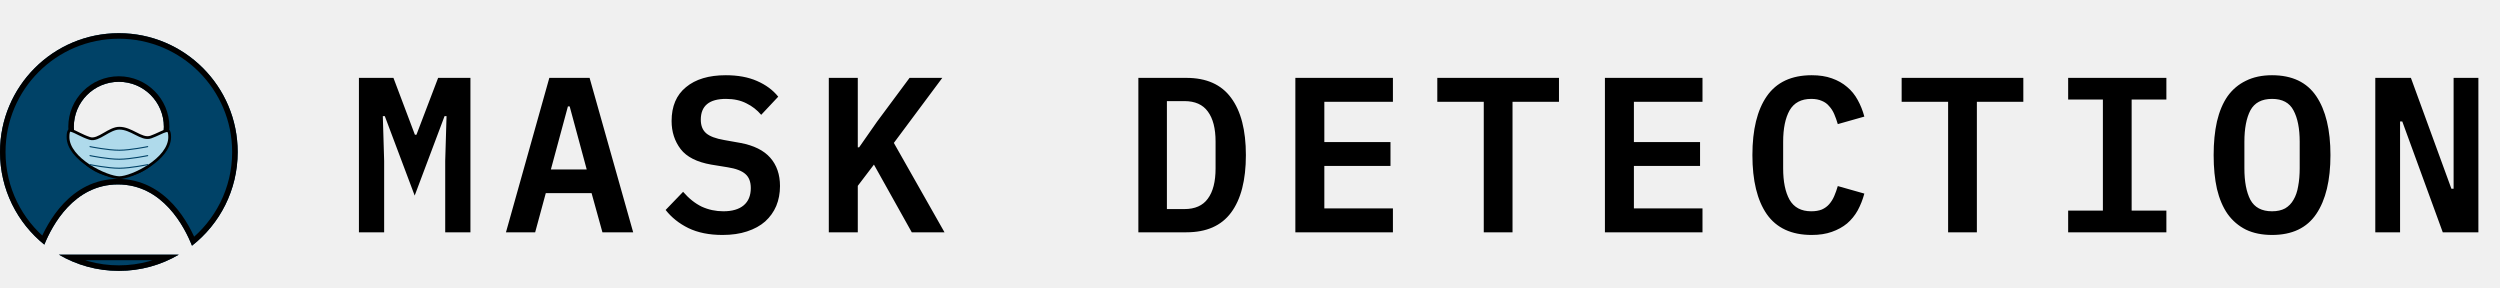
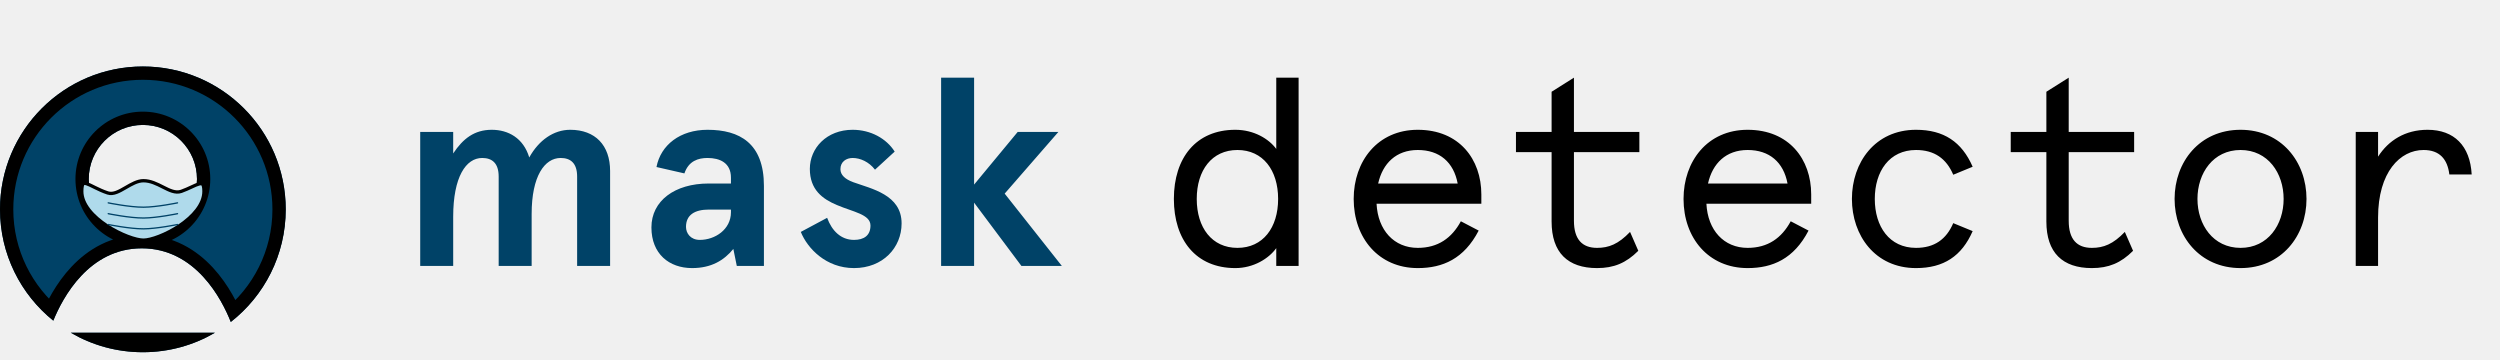
- <svg xmlns="http://www.w3.org/2000/svg" width="226" height="26" viewBox="0 0 226 26" fill="none">
-   <path d="M40.247 14.54L40.367 10.5H40.187L37.487 17.68L34.787 10.5H34.607L34.727 14.54V21H32.447V7.04H35.567L37.507 12.18H37.647L39.607 7.04H42.527V21H40.247V14.54ZM54.459 21L53.479 17.46H49.339L48.379 21H45.739L49.659 7.04H53.299L57.239 21H54.459ZM51.499 9.62H51.339L49.799 15.32H53.039L51.499 9.62ZM65.312 21.24C64.112 21.24 63.085 21.033 62.232 20.62C61.392 20.207 60.705 19.66 60.172 18.98L61.752 17.34C62.272 17.94 62.832 18.387 63.432 18.68C64.045 18.96 64.698 19.1 65.392 19.1C66.192 19.1 66.805 18.92 67.232 18.56C67.658 18.2 67.872 17.68 67.872 17C67.872 16.44 67.712 16.02 67.392 15.74C67.072 15.447 66.532 15.24 65.772 15.12L64.292 14.88C62.998 14.653 62.078 14.187 61.532 13.48C60.985 12.76 60.712 11.913 60.712 10.94C60.712 9.607 61.145 8.587 62.012 7.88C62.878 7.16 64.078 6.8 65.612 6.8C66.705 6.8 67.645 6.973 68.432 7.32C69.232 7.667 69.872 8.14 70.352 8.74L68.812 10.38C68.438 9.94 67.992 9.593 67.472 9.34C66.952 9.073 66.338 8.94 65.632 8.94C64.112 8.94 63.352 9.567 63.352 10.82C63.352 11.353 63.512 11.76 63.832 12.04C64.152 12.32 64.698 12.527 65.472 12.66L66.932 12.92C68.145 13.147 69.045 13.593 69.632 14.26C70.218 14.927 70.512 15.78 70.512 16.82C70.512 17.473 70.398 18.073 70.172 18.62C69.945 19.153 69.612 19.62 69.172 20.02C68.732 20.407 68.185 20.707 67.532 20.92C66.892 21.133 66.152 21.24 65.312 21.24ZM79.004 14.88L77.544 16.8V21H74.924V7.04H77.544V13.32H77.664L79.284 11L82.224 7.04H85.184L80.804 12.92L85.384 21H82.424L79.004 14.88ZM102.908 7.04H107.248C109.061 7.04 110.408 7.64 111.288 8.84C112.181 10.04 112.628 11.767 112.628 14.02C112.628 16.287 112.181 18.02 111.288 19.22C110.408 20.407 109.061 21 107.248 21H102.908V7.04ZM107.068 18.9C108.028 18.9 108.735 18.587 109.188 17.96C109.655 17.333 109.888 16.42 109.888 15.22V12.8C109.888 11.613 109.655 10.707 109.188 10.08C108.735 9.453 108.028 9.14 107.068 9.14H105.488V18.9H107.068ZM117.1 21V7.04H125.92V9.2H119.72V12.84H125.7V15H119.72V18.84H125.92V21H117.1ZM136.732 9.2V21H134.132V9.2H129.932V7.04H140.932V9.2H136.732ZM145.085 21V7.04H153.905V9.2H147.705V12.84H153.685V15H147.705V18.84H153.905V21H145.085ZM163.777 21.24C161.95 21.24 160.597 20.613 159.717 19.36C158.85 18.107 158.417 16.327 158.417 14.02C158.417 11.727 158.85 9.953 159.717 8.7C160.597 7.433 161.95 6.8 163.777 6.8C164.47 6.8 165.077 6.893 165.597 7.08C166.13 7.267 166.59 7.527 166.977 7.86C167.364 8.18 167.684 8.573 167.937 9.04C168.19 9.493 168.39 9.993 168.537 10.54L166.137 11.22C166.044 10.9 165.937 10.6 165.817 10.32C165.697 10.04 165.544 9.8 165.357 9.6C165.184 9.387 164.964 9.227 164.697 9.12C164.43 9 164.11 8.94 163.737 8.94C162.83 8.94 162.177 9.287 161.777 9.98C161.39 10.673 161.197 11.62 161.197 12.82V15.22C161.197 16.42 161.39 17.367 161.777 18.06C162.177 18.753 162.83 19.1 163.737 19.1C164.11 19.1 164.43 19.047 164.697 18.94C164.964 18.82 165.184 18.66 165.357 18.46C165.544 18.247 165.697 18 165.817 17.72C165.937 17.44 166.044 17.14 166.137 16.82L168.537 17.5C168.39 18.047 168.19 18.553 167.937 19.02C167.684 19.473 167.364 19.867 166.977 20.2C166.59 20.52 166.13 20.773 165.597 20.96C165.077 21.147 164.47 21.24 163.777 21.24ZM178.709 9.2V21H176.109V9.2H171.909V7.04H182.909V9.2H178.709ZM186.961 21V19.04H190.101V9H186.961V7.04H195.841V9H192.701V19.04H195.841V21H186.961ZM205.393 21.24C204.487 21.24 203.7 21.08 203.033 20.76C202.367 20.427 201.813 19.953 201.373 19.34C200.947 18.727 200.627 17.973 200.413 17.08C200.213 16.187 200.113 15.167 200.113 14.02C200.113 12.887 200.213 11.873 200.413 10.98C200.627 10.073 200.947 9.313 201.373 8.7C201.813 8.087 202.367 7.62 203.033 7.3C203.7 6.967 204.487 6.8 205.393 6.8C207.207 6.8 208.54 7.433 209.393 8.7C210.247 9.967 210.673 11.74 210.673 14.02C210.673 16.3 210.247 18.073 209.393 19.34C208.54 20.607 207.207 21.24 205.393 21.24ZM205.393 19.1C205.86 19.1 206.253 19.013 206.573 18.84C206.893 18.653 207.147 18.393 207.333 18.06C207.533 17.727 207.673 17.32 207.753 16.84C207.847 16.347 207.893 15.8 207.893 15.2V12.82C207.893 11.62 207.707 10.673 207.333 9.98C206.973 9.287 206.327 8.94 205.393 8.94C204.46 8.94 203.807 9.287 203.433 9.98C203.073 10.673 202.893 11.62 202.893 12.82V15.22C202.893 16.42 203.073 17.367 203.433 18.06C203.807 18.753 204.46 19.1 205.393 19.1ZM217.166 10.98H216.966V21H214.726V7.04H217.946L221.606 17.06H221.806V7.04H224.046V21H220.826L217.166 10.98Z" fill="black" />
-   <mask id="path-2-inside-1" fill="white">
-     <path fill-rule="evenodd" clip-rule="evenodd" d="M16.163 23.022C14.572 23.953 12.72 24.487 10.744 24.487C8.767 24.487 6.915 23.953 5.324 23.022H16.163ZM17.356 22.212C16.677 20.5 14.706 16.674 10.662 16.674C6.694 16.674 4.722 20.359 4.008 22.114C1.564 20.144 0 17.127 0 13.744C0 7.81 4.81 3 10.744 3C16.677 3 21.487 7.81 21.487 13.744C21.487 17.183 19.871 20.245 17.356 22.212ZM14.813 11.465C14.813 13.712 12.991 15.534 10.744 15.534C8.496 15.534 6.674 13.712 6.674 11.465C6.674 9.217 8.496 7.395 10.744 7.395C12.991 7.395 14.813 9.217 14.813 11.465Z" />
+ <svg xmlns="http://www.w3.org/2000/svg" width="188" height="27" viewBox="0 0 188 27" fill="none">
+   <mask id="path-1-inside-1" fill="white">
+     <path fill-rule="evenodd" clip-rule="evenodd" d="M16.163 25.022C14.572 25.953 12.72 26.487 10.744 26.487C8.767 26.487 6.915 25.953 5.324 25.022H16.163ZM17.356 24.212C16.677 22.5 14.706 18.674 10.662 18.674C6.694 18.674 4.722 22.359 4.008 24.114C1.564 22.144 0 19.127 0 15.744C0 9.81 4.81 5 10.744 5C16.677 5 21.487 9.81 21.487 15.744C21.487 19.183 19.871 22.245 17.356 24.212ZM14.813 13.465C14.813 15.712 12.991 17.534 10.744 17.534C8.496 17.534 6.674 15.712 6.674 13.465C6.674 11.217 8.496 9.395 10.744 9.395C12.991 9.395 14.813 11.217 14.813 13.465Z" />
  </mask>
-   <path fill-rule="evenodd" clip-rule="evenodd" d="M16.163 23.022C14.572 23.953 12.72 24.487 10.744 24.487C8.767 24.487 6.915 23.953 5.324 23.022H16.163ZM17.356 22.212C16.677 20.5 14.706 16.674 10.662 16.674C6.694 16.674 4.722 20.359 4.008 22.114C1.564 20.144 0 17.127 0 13.744C0 7.81 4.81 3 10.744 3C16.677 3 21.487 7.81 21.487 13.744C21.487 17.183 19.871 20.245 17.356 22.212ZM14.813 11.465C14.813 13.712 12.991 15.534 10.744 15.534C8.496 15.534 6.674 13.712 6.674 11.465C6.674 9.217 8.496 7.395 10.744 7.395C12.991 7.395 14.813 9.217 14.813 11.465Z" fill="#004267" />
-   <path d="M16.163 23.022L16.416 23.454L18.007 22.522H16.163V23.022ZM5.324 23.022V22.522H3.48L5.072 23.454L5.324 23.022ZM17.356 22.212L16.892 22.396L17.138 23.017L17.664 22.605L17.356 22.212ZM4.008 22.114L3.694 22.503L4.217 22.925L4.471 22.302L4.008 22.114ZM10.744 24.987C12.811 24.987 14.75 24.429 16.416 23.454L15.91 22.591C14.394 23.478 12.629 23.987 10.744 23.987V24.987ZM5.072 23.454C6.737 24.429 8.676 24.987 10.744 24.987V23.987C8.858 23.987 7.093 23.478 5.577 22.591L5.072 23.454ZM16.163 22.522H5.324V23.522H16.163V22.522ZM10.662 17.174C12.507 17.174 13.887 18.041 14.904 19.14C15.928 20.247 16.563 21.568 16.892 22.396L17.821 22.027C17.47 21.143 16.78 19.696 15.638 18.461C14.489 17.22 12.861 16.174 10.662 16.174V17.174ZM4.471 22.302C4.816 21.453 5.459 20.156 6.478 19.079C7.489 18.009 8.851 17.174 10.662 17.174V16.174C8.505 16.174 6.896 17.181 5.751 18.392C4.613 19.596 3.913 21.019 3.544 21.925L4.471 22.302ZM-0.5 13.744C-0.5 17.284 1.137 20.443 3.694 22.503L4.321 21.724C1.99 19.846 0.5 16.969 0.5 13.744H-0.5ZM10.744 2.5C4.534 2.5 -0.5 7.534 -0.5 13.744H0.5C0.5 8.086 5.086 3.5 10.744 3.5V2.5ZM21.987 13.744C21.987 7.534 16.953 2.5 10.744 2.5V3.5C16.401 3.5 20.987 8.086 20.987 13.744H21.987ZM17.664 22.605C20.295 20.548 21.987 17.343 21.987 13.744H20.987C20.987 17.023 19.447 19.942 17.048 21.818L17.664 22.605ZM10.744 16.034C13.267 16.034 15.313 13.988 15.313 11.465H14.313C14.313 13.436 12.715 15.034 10.744 15.034V16.034ZM6.174 11.465C6.174 13.988 8.22 16.034 10.744 16.034V15.034C8.772 15.034 7.174 13.436 7.174 11.465H6.174ZM10.744 6.895C8.22 6.895 6.174 8.941 6.174 11.465H7.174C7.174 9.493 8.772 7.895 10.744 7.895V6.895ZM15.313 11.465C15.313 8.941 13.267 6.895 10.744 6.895V7.895C12.715 7.895 14.313 9.493 14.313 11.465H15.313Z" fill="black" mask="url(#path-2-inside-1)" />
-   <path d="M15.339 12.39C15.339 12.879 15.136 13.352 14.8 13.792C14.465 14.232 14.002 14.632 13.499 14.97C12.996 15.308 12.456 15.582 11.97 15.771C11.482 15.961 11.059 16.06 10.786 16.06C10.514 16.06 10.085 15.961 9.588 15.77C9.094 15.582 8.544 15.308 8.03 14.97C7.516 14.631 7.043 14.231 6.7 13.791C6.356 13.351 6.148 12.878 6.148 12.39C6.148 12.222 6.159 12.094 6.179 12C6.199 11.904 6.227 11.852 6.252 11.824C6.288 11.784 6.351 11.762 6.521 11.817C6.662 11.863 6.833 11.947 7.045 12.053C7.084 12.072 7.125 12.092 7.167 12.113C7.432 12.244 7.744 12.391 8.1 12.509C8.316 12.581 8.541 12.543 8.758 12.463C8.974 12.383 9.199 12.254 9.422 12.124C9.436 12.117 9.45 12.109 9.463 12.101C9.676 11.977 9.889 11.853 10.107 11.757C10.337 11.655 10.563 11.59 10.786 11.59C11.319 11.59 11.796 11.832 12.257 12.066C12.265 12.071 12.274 12.075 12.283 12.079C12.512 12.196 12.741 12.31 12.961 12.377C13.184 12.445 13.411 12.468 13.634 12.389C13.917 12.289 14.174 12.169 14.397 12.066C14.405 12.062 14.414 12.058 14.422 12.054C14.655 11.945 14.841 11.861 14.988 11.826C15.134 11.791 15.198 11.815 15.238 11.862C15.292 11.927 15.339 12.076 15.339 12.39Z" fill="#AFDAEB" stroke="black" stroke-width="0.25" />
-   <path d="M8.139 13.255C8.139 13.255 9.751 13.586 10.797 13.581C11.801 13.576 13.348 13.255 13.348 13.255" stroke="#004267" stroke-width="0.1" stroke-linecap="round" />
-   <path d="M8.139 14.069C8.139 14.069 9.751 14.4 10.797 14.395C11.801 14.39 13.348 14.069 13.348 14.069" stroke="#004267" stroke-width="0.1" stroke-linecap="round" />
-   <path d="M8.139 14.883C8.139 14.883 9.751 15.214 10.797 15.209C11.801 15.204 13.348 14.883 13.348 14.883" stroke="#004267" stroke-width="0.1" stroke-linecap="round" />
+   <path fill-rule="evenodd" clip-rule="evenodd" d="M16.163 25.022C14.572 25.953 12.72 26.487 10.744 26.487C8.767 26.487 6.915 25.953 5.324 25.022H16.163ZM17.356 24.212C16.677 22.5 14.706 18.674 10.662 18.674C6.694 18.674 4.722 22.359 4.008 24.114C1.564 22.144 0 19.127 0 15.744C0 9.81 4.81 5 10.744 5C16.677 5 21.487 9.81 21.487 15.744C21.487 19.183 19.871 22.245 17.356 24.212ZM14.813 13.465C14.813 15.712 12.991 17.534 10.744 17.534C8.496 17.534 6.674 15.712 6.674 13.465C6.674 11.217 8.496 9.395 10.744 9.395C12.991 9.395 14.813 11.217 14.813 13.465Z" fill="#004267" />
+   <path d="M16.163 25.022L16.668 25.885L19.851 24.022H16.163V25.022ZM5.324 25.022V24.022H1.636L4.819 25.885L5.324 25.022ZM17.356 24.212L16.427 24.581L16.92 25.823L17.972 24.999L17.356 24.212ZM4.008 24.114L3.38 24.892L4.427 25.736L4.934 24.491L4.008 24.114ZM10.744 27.487C12.902 27.487 14.928 26.904 16.668 25.885L15.658 24.159C14.216 25.003 12.538 25.487 10.744 25.487V27.487ZM4.819 25.885C6.559 26.904 8.585 27.487 10.744 27.487V25.487C8.949 25.487 7.271 25.003 5.829 24.159L4.819 25.885ZM16.163 24.022H5.324V26.022H16.163V24.022ZM10.662 19.674C12.33 19.674 13.585 20.451 14.537 21.48C15.502 22.523 16.109 23.781 16.427 24.581L18.286 23.843C17.924 22.931 17.206 21.42 16.005 20.122C14.791 18.809 13.038 17.674 10.662 17.674V19.674ZM4.934 24.491C5.268 23.67 5.882 22.437 6.841 21.422C7.786 20.423 9.024 19.674 10.662 19.674V17.674C8.331 17.674 6.599 18.767 5.388 20.049C4.19 21.316 3.461 22.802 3.081 23.737L4.934 24.491ZM-1 15.744C-1 19.442 0.711 22.741 3.38 24.892L4.635 23.335C2.416 21.547 1 18.811 1 15.744H-1ZM10.744 4C4.258 4 -1 9.258 -1 15.744H1C1 10.362 5.362 6 10.744 6V4ZM22.487 15.744C22.487 9.258 17.229 4 10.744 4V6C16.125 6 20.487 10.362 20.487 15.744H22.487ZM17.972 24.999C20.719 22.852 22.487 19.504 22.487 15.744H20.487C20.487 18.863 19.023 21.639 16.74 23.424L17.972 24.999ZM10.744 18.534C13.543 18.534 15.813 16.265 15.813 13.465H13.813C13.813 15.16 12.439 16.534 10.744 16.534V18.534ZM5.674 13.465C5.674 16.265 7.944 18.534 10.744 18.534V16.534C9.048 16.534 7.674 15.16 7.674 13.465H5.674ZM10.744 8.395C7.944 8.395 5.674 10.665 5.674 13.465H7.674C7.674 11.769 9.048 10.395 10.744 10.395V8.395ZM15.813 13.465C15.813 10.665 13.543 8.395 10.744 8.395V10.395C12.439 10.395 13.813 11.769 13.813 13.465H15.813Z" fill="black" mask="url(#path-1-inside-1)" />
+   <path d="M15.339 14.39C15.339 14.879 15.136 15.352 14.8 15.792C14.465 16.232 14.002 16.632 13.499 16.97C12.996 17.308 12.456 17.582 11.97 17.771C11.482 17.961 11.059 18.06 10.786 18.06C10.514 18.06 10.085 17.961 9.588 17.77C9.094 17.581 8.544 17.308 8.03 16.97C7.516 16.631 7.043 16.231 6.7 15.791C6.356 15.351 6.148 14.878 6.148 14.39C6.148 14.222 6.159 14.094 6.179 14C6.199 13.904 6.227 13.852 6.252 13.824C6.288 13.784 6.351 13.762 6.521 13.817C6.662 13.863 6.833 13.947 7.045 14.053C7.084 14.072 7.125 14.092 7.167 14.113C7.432 14.244 7.744 14.391 8.1 14.509C8.316 14.581 8.541 14.543 8.758 14.463C8.974 14.383 9.199 14.254 9.422 14.124C9.436 14.117 9.45 14.109 9.463 14.101C9.676 13.977 9.889 13.853 10.107 13.757C10.337 13.655 10.563 13.59 10.786 13.59C11.319 13.59 11.796 13.832 12.257 14.066C12.265 14.071 12.274 14.075 12.283 14.079C12.512 14.196 12.741 14.31 12.961 14.377C13.184 14.445 13.411 14.468 13.634 14.389C13.917 14.289 14.174 14.169 14.397 14.066C14.405 14.062 14.414 14.058 14.422 14.054C14.655 13.945 14.841 13.861 14.988 13.826C15.134 13.791 15.198 13.815 15.238 13.862C15.292 13.927 15.339 14.076 15.339 14.39Z" fill="#AFDAEB" stroke="black" stroke-width="0.25" />
+   <path d="M8.139 15.255C8.139 15.255 9.751 15.586 10.797 15.581C11.801 15.576 13.348 15.255 13.348 15.255" stroke="#004267" stroke-width="0.1" stroke-linecap="round" />
+   <path d="M8.139 16.069C8.139 16.069 9.751 16.4 10.797 16.395C11.801 16.39 13.348 16.069 13.348 16.069" stroke="#004267" stroke-width="0.1" stroke-linecap="round" />
+   <path d="M8.139 16.883C8.139 16.883 9.751 17.214 10.797 17.209C11.801 17.203 13.348 16.883 13.348 16.883" stroke="#004267" stroke-width="0.1" stroke-linecap="round" />
+   <path d="M39.98 20V16.08C39.98 13.24 40.96 11.88 42.16 11.88C42.9 11.88 43.4 12.26 43.4 13.28V20H45.88V12.86C45.88 10.92 44.76 9.76 42.88 9.76C41.64 9.76 40.52 10.54 39.8 11.84C39.36 10.38 38.22 9.76 36.98 9.76C35.68 9.76 34.82 10.42 34.08 11.54V9.92H31.6V20H34.08V16.3C34.08 13.3 35.04 11.88 36.26 11.88C37 11.88 37.5 12.26 37.5 13.28V20H39.98ZM51.467 13.04C51.787 12.1 52.507 11.88 53.207 11.88C54.127 11.88 54.967 12.24 54.967 13.36V13.8H53.287C50.747 13.8 48.987 15.1 48.987 17.1C48.987 19.1 50.327 20.16 52.047 20.16C53.487 20.16 54.447 19.58 55.147 18.72L55.407 20H57.447V13.98C57.447 10.76 55.607 9.76 53.207 9.76C51.147 9.76 49.687 10.9 49.367 12.56L51.467 13.04ZM51.587 17.06C51.587 16.16 52.247 15.76 53.307 15.76H54.967V15.96C54.967 17.26 53.767 18.04 52.627 18.04C51.927 18.04 51.587 17.54 51.587 17.06ZM64.12 9.76C62.16 9.76 60.9 11.14 60.9 12.7C60.9 14.26 61.84 14.96 62.94 15.42C64.16 15.94 65.46 16.12 65.46 16.96C65.46 17.7 64.98 18.04 64.22 18.04C63.24 18.04 62.56 17.36 62.2 16.38L60.22 17.44C60.72 18.68 62.12 20.16 64.22 20.16C66.4 20.16 67.8 18.62 67.8 16.8C67.8 14.64 65.54 14.2 64.16 13.7C63.56 13.48 63.2 13.16 63.2 12.72C63.2 12.16 63.64 11.88 64.12 11.88C64.68 11.88 65.34 12.16 65.8 12.76L67.28 11.4C66.66 10.42 65.48 9.76 64.12 9.76ZM70.772 5.84V20H73.252V15.24L76.812 20H79.852L75.552 14.56L79.592 9.92H76.532L73.252 13.88V5.84H70.772Z" fill="#004267" />
+   <path d="M88.275 14.96C88.275 18.04 89.935 20.16 92.895 20.16C94.275 20.16 95.415 19.44 95.975 18.66V20H97.655V5.84H95.975V11.2C95.415 10.44 94.295 9.76 92.895 9.76C89.935 9.76 88.275 11.88 88.275 14.96ZM89.995 14.96C89.995 12.8 91.135 11.28 93.055 11.28C94.975 11.28 96.115 12.8 96.115 14.96C96.115 17.12 94.975 18.64 93.055 18.64C91.135 18.64 89.995 17.12 89.995 14.96ZM111.397 14.62C111.397 11.98 109.737 9.76 106.617 9.76C103.597 9.76 101.797 12.12 101.797 14.96C101.797 17.9 103.677 20.16 106.617 20.16C108.497 20.16 110.097 19.46 111.197 17.34L109.857 16.64C109.177 17.9 108.137 18.64 106.617 18.64C104.837 18.64 103.617 17.32 103.517 15.32H111.397V14.62ZM106.617 11.28C108.257 11.28 109.317 12.2 109.617 13.8H103.637C103.977 12.28 104.997 11.28 106.617 11.28ZM114 11.44H116.68V16.66C116.68 19 117.9 20.16 120.1 20.16C121.36 20.16 122.28 19.78 123.2 18.86L122.58 17.44C121.7 18.36 120.98 18.64 120.1 18.64C118.98 18.64 118.36 18 118.36 16.6V11.44H123.28V9.92H118.36V5.84L116.68 6.9V9.92H114V11.44ZM136.202 14.62C136.202 11.98 134.542 9.76 131.422 9.76C128.402 9.76 126.602 12.12 126.602 14.96C126.602 17.9 128.482 20.16 131.422 20.16C133.302 20.16 134.902 19.46 136.002 17.34L134.662 16.64C133.982 17.9 132.942 18.64 131.422 18.64C129.642 18.64 128.422 17.32 128.322 15.32H136.202V14.62ZM131.422 11.28C133.062 11.28 134.122 12.2 134.422 13.8H128.442C128.782 12.28 129.802 11.28 131.422 11.28ZM146.884 16.78C146.364 18 145.464 18.64 144.084 18.64C142.084 18.64 140.984 17.04 140.984 14.96C140.984 12.88 142.084 11.28 144.084 11.28C145.464 11.28 146.364 11.92 146.884 13.14L148.344 12.54C147.524 10.66 146.164 9.76 144.084 9.76C141.004 9.76 139.264 12.22 139.264 14.96C139.264 17.7 141.004 20.16 144.084 20.16C146.164 20.16 147.524 19.26 148.344 17.38L146.884 16.78ZM151.207 11.44H153.887V16.66C153.887 19 155.107 20.16 157.307 20.16C158.567 20.16 159.487 19.78 160.407 18.86L159.787 17.44C158.907 18.36 158.187 18.64 157.307 18.64C156.187 18.64 155.567 18 155.567 16.6V11.44H160.487V9.92H155.567V5.84L153.887 6.9V9.92H151.207V11.44ZM163.529 14.96C163.529 17.74 165.409 20.16 168.489 20.16C171.569 20.16 173.449 17.74 173.449 14.96C173.449 12.18 171.569 9.76 168.489 9.76C165.409 9.76 163.529 12.18 163.529 14.96ZM165.249 14.96C165.249 13.02 166.429 11.28 168.489 11.28C170.549 11.28 171.729 13.02 171.729 14.96C171.729 16.9 170.549 18.64 168.489 18.64C166.429 18.64 165.249 16.9 165.249 14.96ZM185.871 13.12C185.751 10.96 184.551 9.76 182.551 9.76C180.871 9.76 179.611 10.56 178.831 11.78V9.92H177.151V20H178.831V16.36C178.831 12.94 180.491 11.28 182.251 11.28C183.451 11.28 184.051 11.96 184.191 13.12H185.871Z" fill="black" />
</svg>
